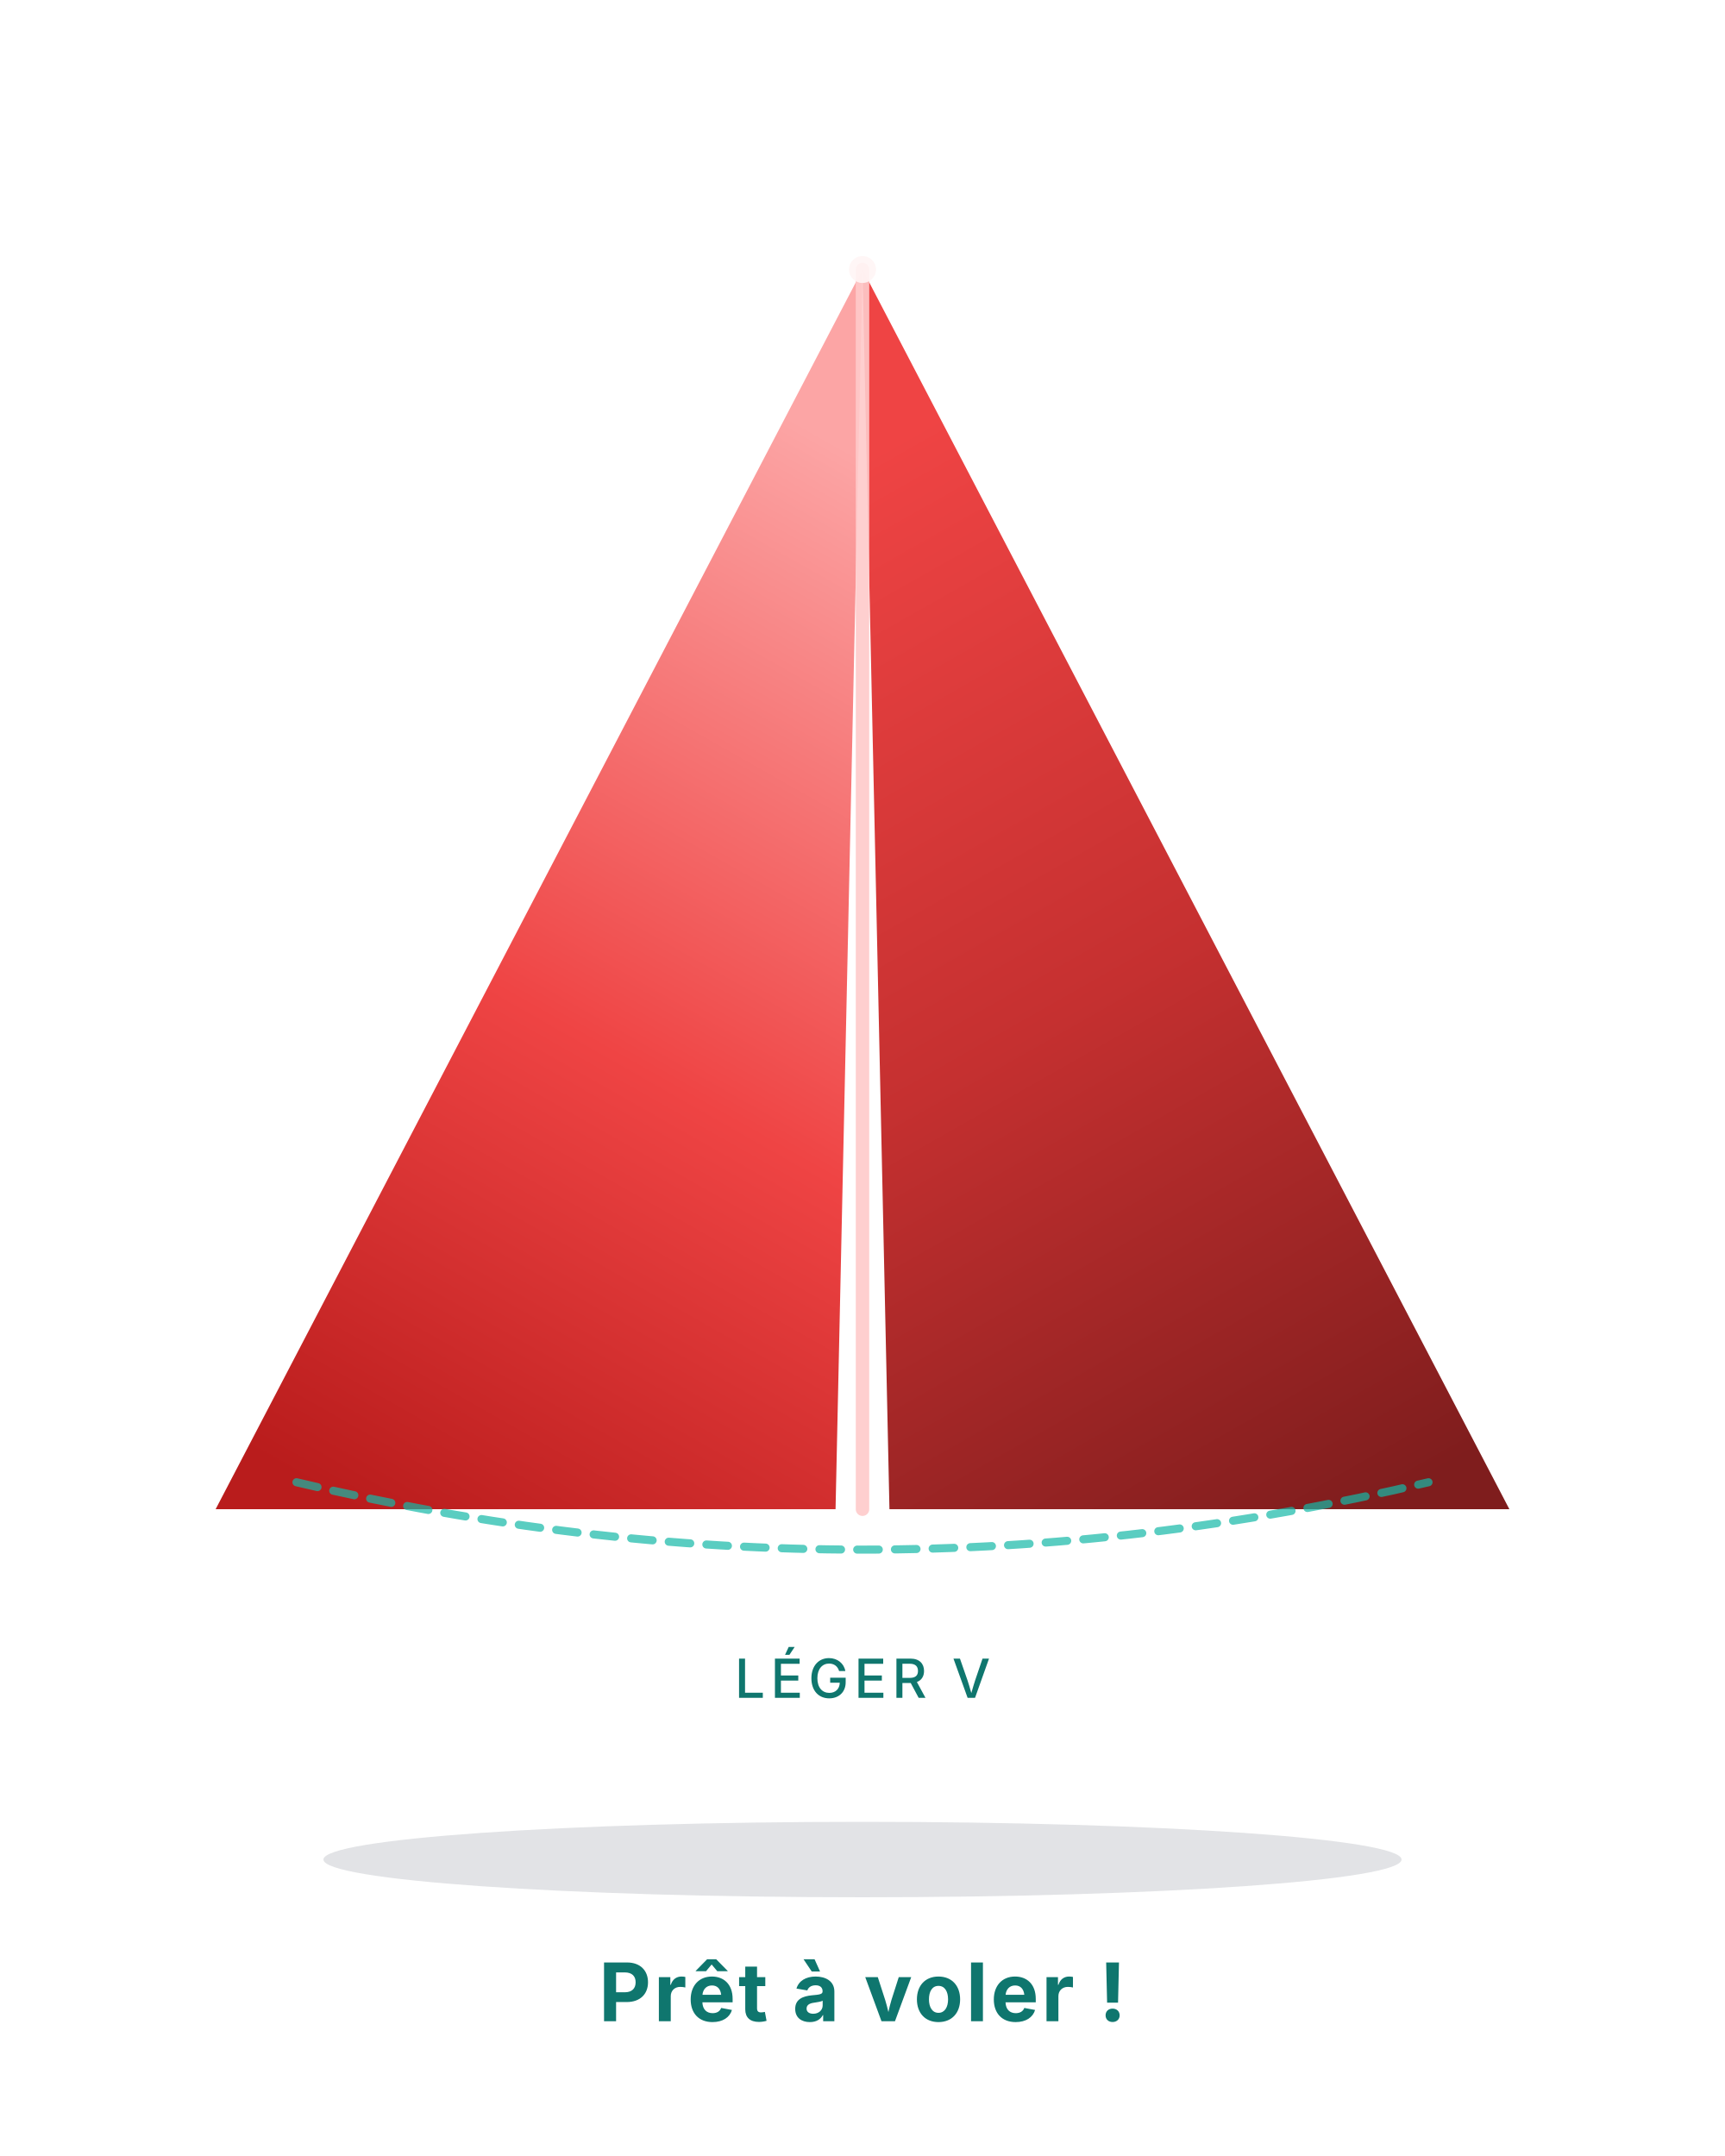
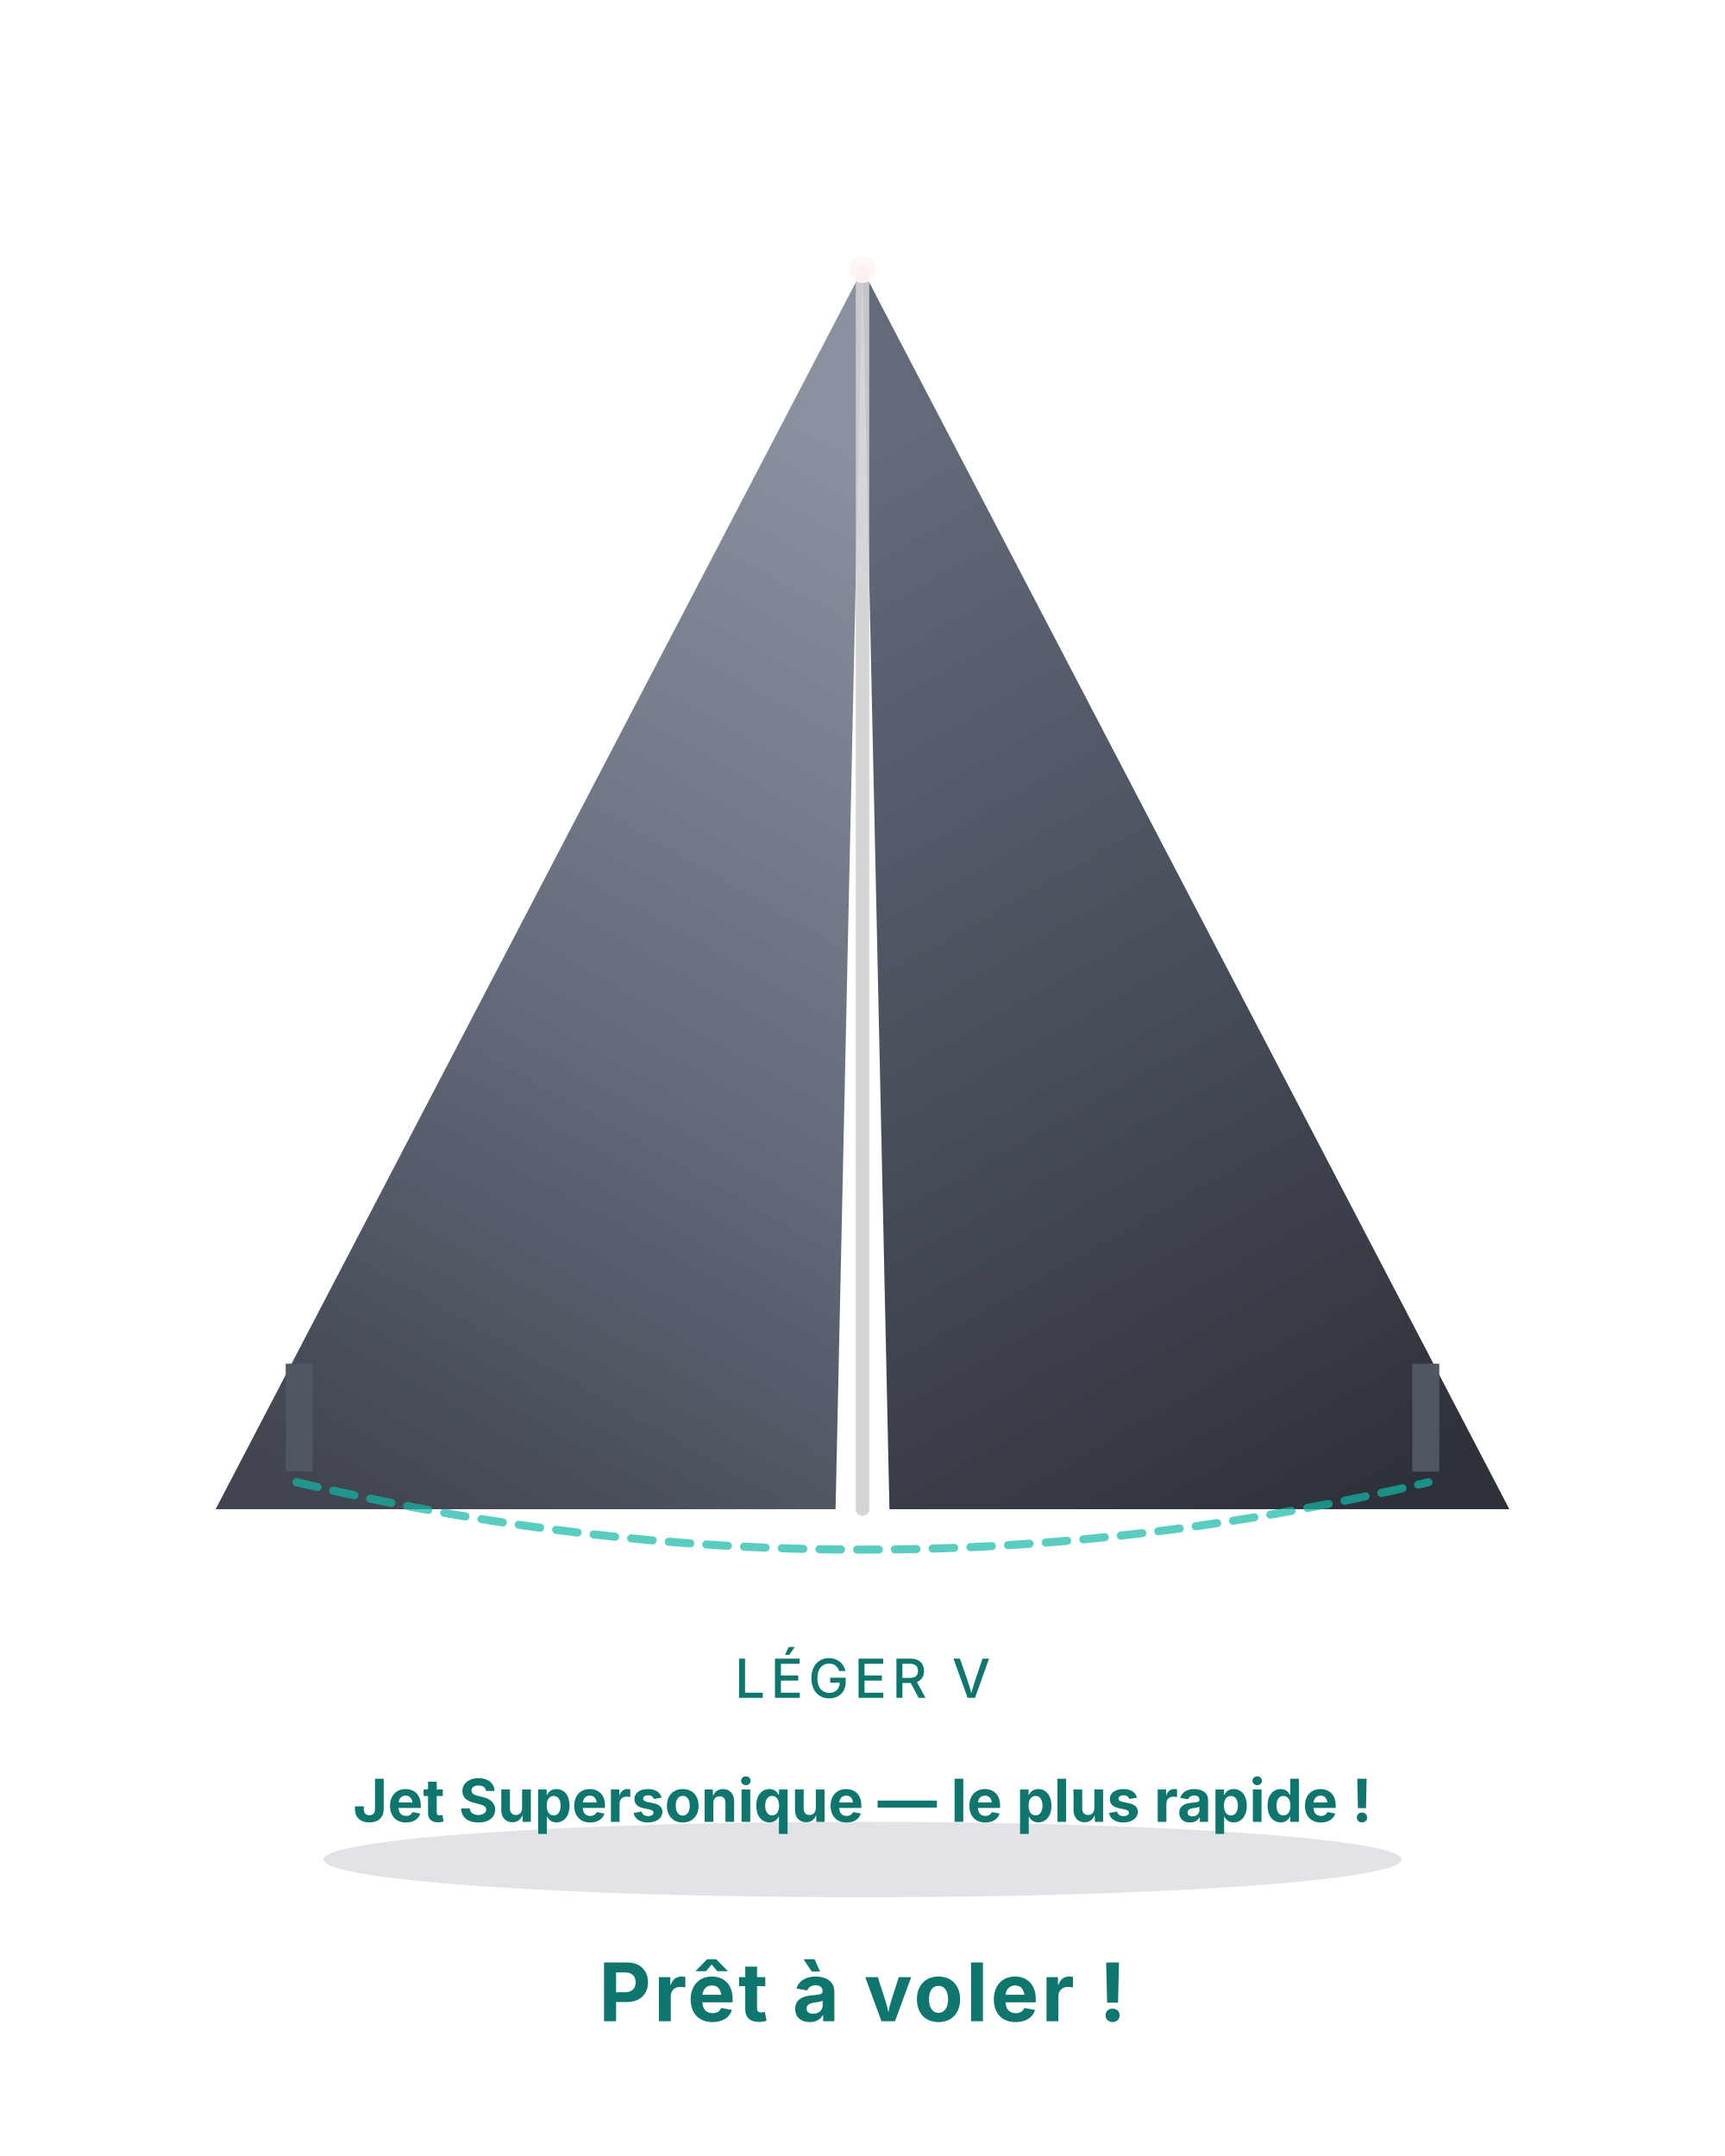
- <svg xmlns="http://www.w3.org/2000/svg" viewBox="0 0 320 400" fill="none" font-family="system-ui, -apple-system, sans-serif">
+ <svg xmlns="http://www.w3.org/2000/svg" viewBox="0 0 320 400" fill="none" font-family="system-ui,-apple-system,sans-serif">
  <defs>
    <filter id="ps" x="-10%" y="-10%" width="120%" height="120%">
      <feGaussianBlur in="SourceAlpha" stdDeviation="3" />
      <feOffset dx="0" dy="3" />
      <feComponentTransfer>
        <feFuncA type="linear" slope="0.18" />
      </feComponentTransfer>
      <feMerge>
        <feMergeNode />
        <feMergeNode in="SourceGraphic" />
      </feMerge>
    </filter>
    <marker id="arr" viewBox="0 0 10 10" refX="8" refY="5" markerWidth="6" markerHeight="6" orient="auto-start-reverse">
      <path d="M 0 0 L 10 5 L 0 10 z" fill="#6366f1" />
    </marker>
    <marker id="arrT" viewBox="0 0 10 10" refX="8" refY="5" markerWidth="6" markerHeight="6" orient="auto-start-reverse">
      <path d="M 0 0 L 10 5 L 0 10 z" fill="#14b8a6" />
    </marker>
    <linearGradient id="foldTri" x1="0" y1="0" x2="1" y2="1">
      <stop offset="0" stop-color="#fff7ed" />
      <stop offset="1" stop-color="#fed7aa" stop-opacity="0.7" />
    </linearGradient>
-   </defs>
-   <defs>
-     <linearGradient id="wL" x1="0.5" y1="0" x2="0.2" y2="1">
-       <stop offset="0" stop-color="#fca5a5" />
-       <stop offset="0.55" stop-color="#ef4444" />
-       <stop offset="1" stop-color="#b91c1c" />
+     <linearGradient id="pWingL" x1="0.5" y1="0" x2="0.2" y2="1">
+       <stop offset="0" stop-color="hsl(220, 9%, 58%)" />
+       <stop offset="0.55" stop-color="hsl(220, 10%, 43%)" />
+       <stop offset="1" stop-color="hsl(220, 11%, 28%)" />
    </linearGradient>
-     <linearGradient id="wR" x1="0.5" y1="0" x2="0.8" y2="1">
-       <stop offset="0" stop-color="#ef4444" />
-       <stop offset="0.5" stop-color="#c53030" />
-       <stop offset="1" stop-color="#7f1d1d" />
+     <linearGradient id="pWingR" x1="0.5" y1="0" x2="0.8" y2="1">
+       <stop offset="0" stop-color="hsl(220, 10%, 43%)" />
+       <stop offset="0.5" stop-color="hsl(220, 11%, 32%)" />
+       <stop offset="1" stop-color="hsl(220, 11%, 20%)" />
    </linearGradient>
  </defs>
  <ellipse cx="160" cy="345" rx="100" ry="7" fill="#1e293b" opacity="0.13" />
-   <polygon points="160,50 40,280 155,280" fill="url(#wL)" />
-   <polygon points="160,50 165,280 280,280" fill="url(#wR)" />
-   <line x1="160" y1="50" x2="160" y2="280" stroke="#fecaca" stroke-width="2.5" stroke-linecap="round" opacity="0.9" />
+   <polygon points="160,50 40,280 155,280" fill="url(#pWingL)" />
+   <polygon points="160,50 165,280 280,280" fill="url(#pWingR)" />
+   <line x1="160" y1="50" x2="160" y2="280" stroke="hsl(220, 5%, 82%)" stroke-width="2.5" stroke-linecap="round" opacity="0.9" />
  <circle cx="160" cy="50" r="2.5" fill="#fff5f5" opacity="0.9" />
  <path d="M 55 275 Q 160 300 265 275" stroke="#14b8a6" stroke-width="1.5" stroke-dasharray="4 3" fill="none" stroke-linecap="round" opacity="0.7" />
  <text x="160" y="315" text-anchor="middle" font-size="10" fill="#0f766e" font-weight="500" letter-spacing="1">LÉGER V</text>
  <text x="160" y="375" text-anchor="middle" font-size="15" font-weight="700" fill="#0f766e" letter-spacing="0.5">Prêt à voler !</text>
+   <rect x="53" y="253" width="5" height="20" fill="hsl(220, 10%, 35%)" />
+   <rect x="262" y="253" width="5" height="20" fill="hsl(220, 10%, 35%)" />
+   <text x="160" y="338" text-anchor="middle" font-size="11" fill="#0f766e" font-weight="700">Jet Supersonique — le plus rapide !</text>
</svg>
